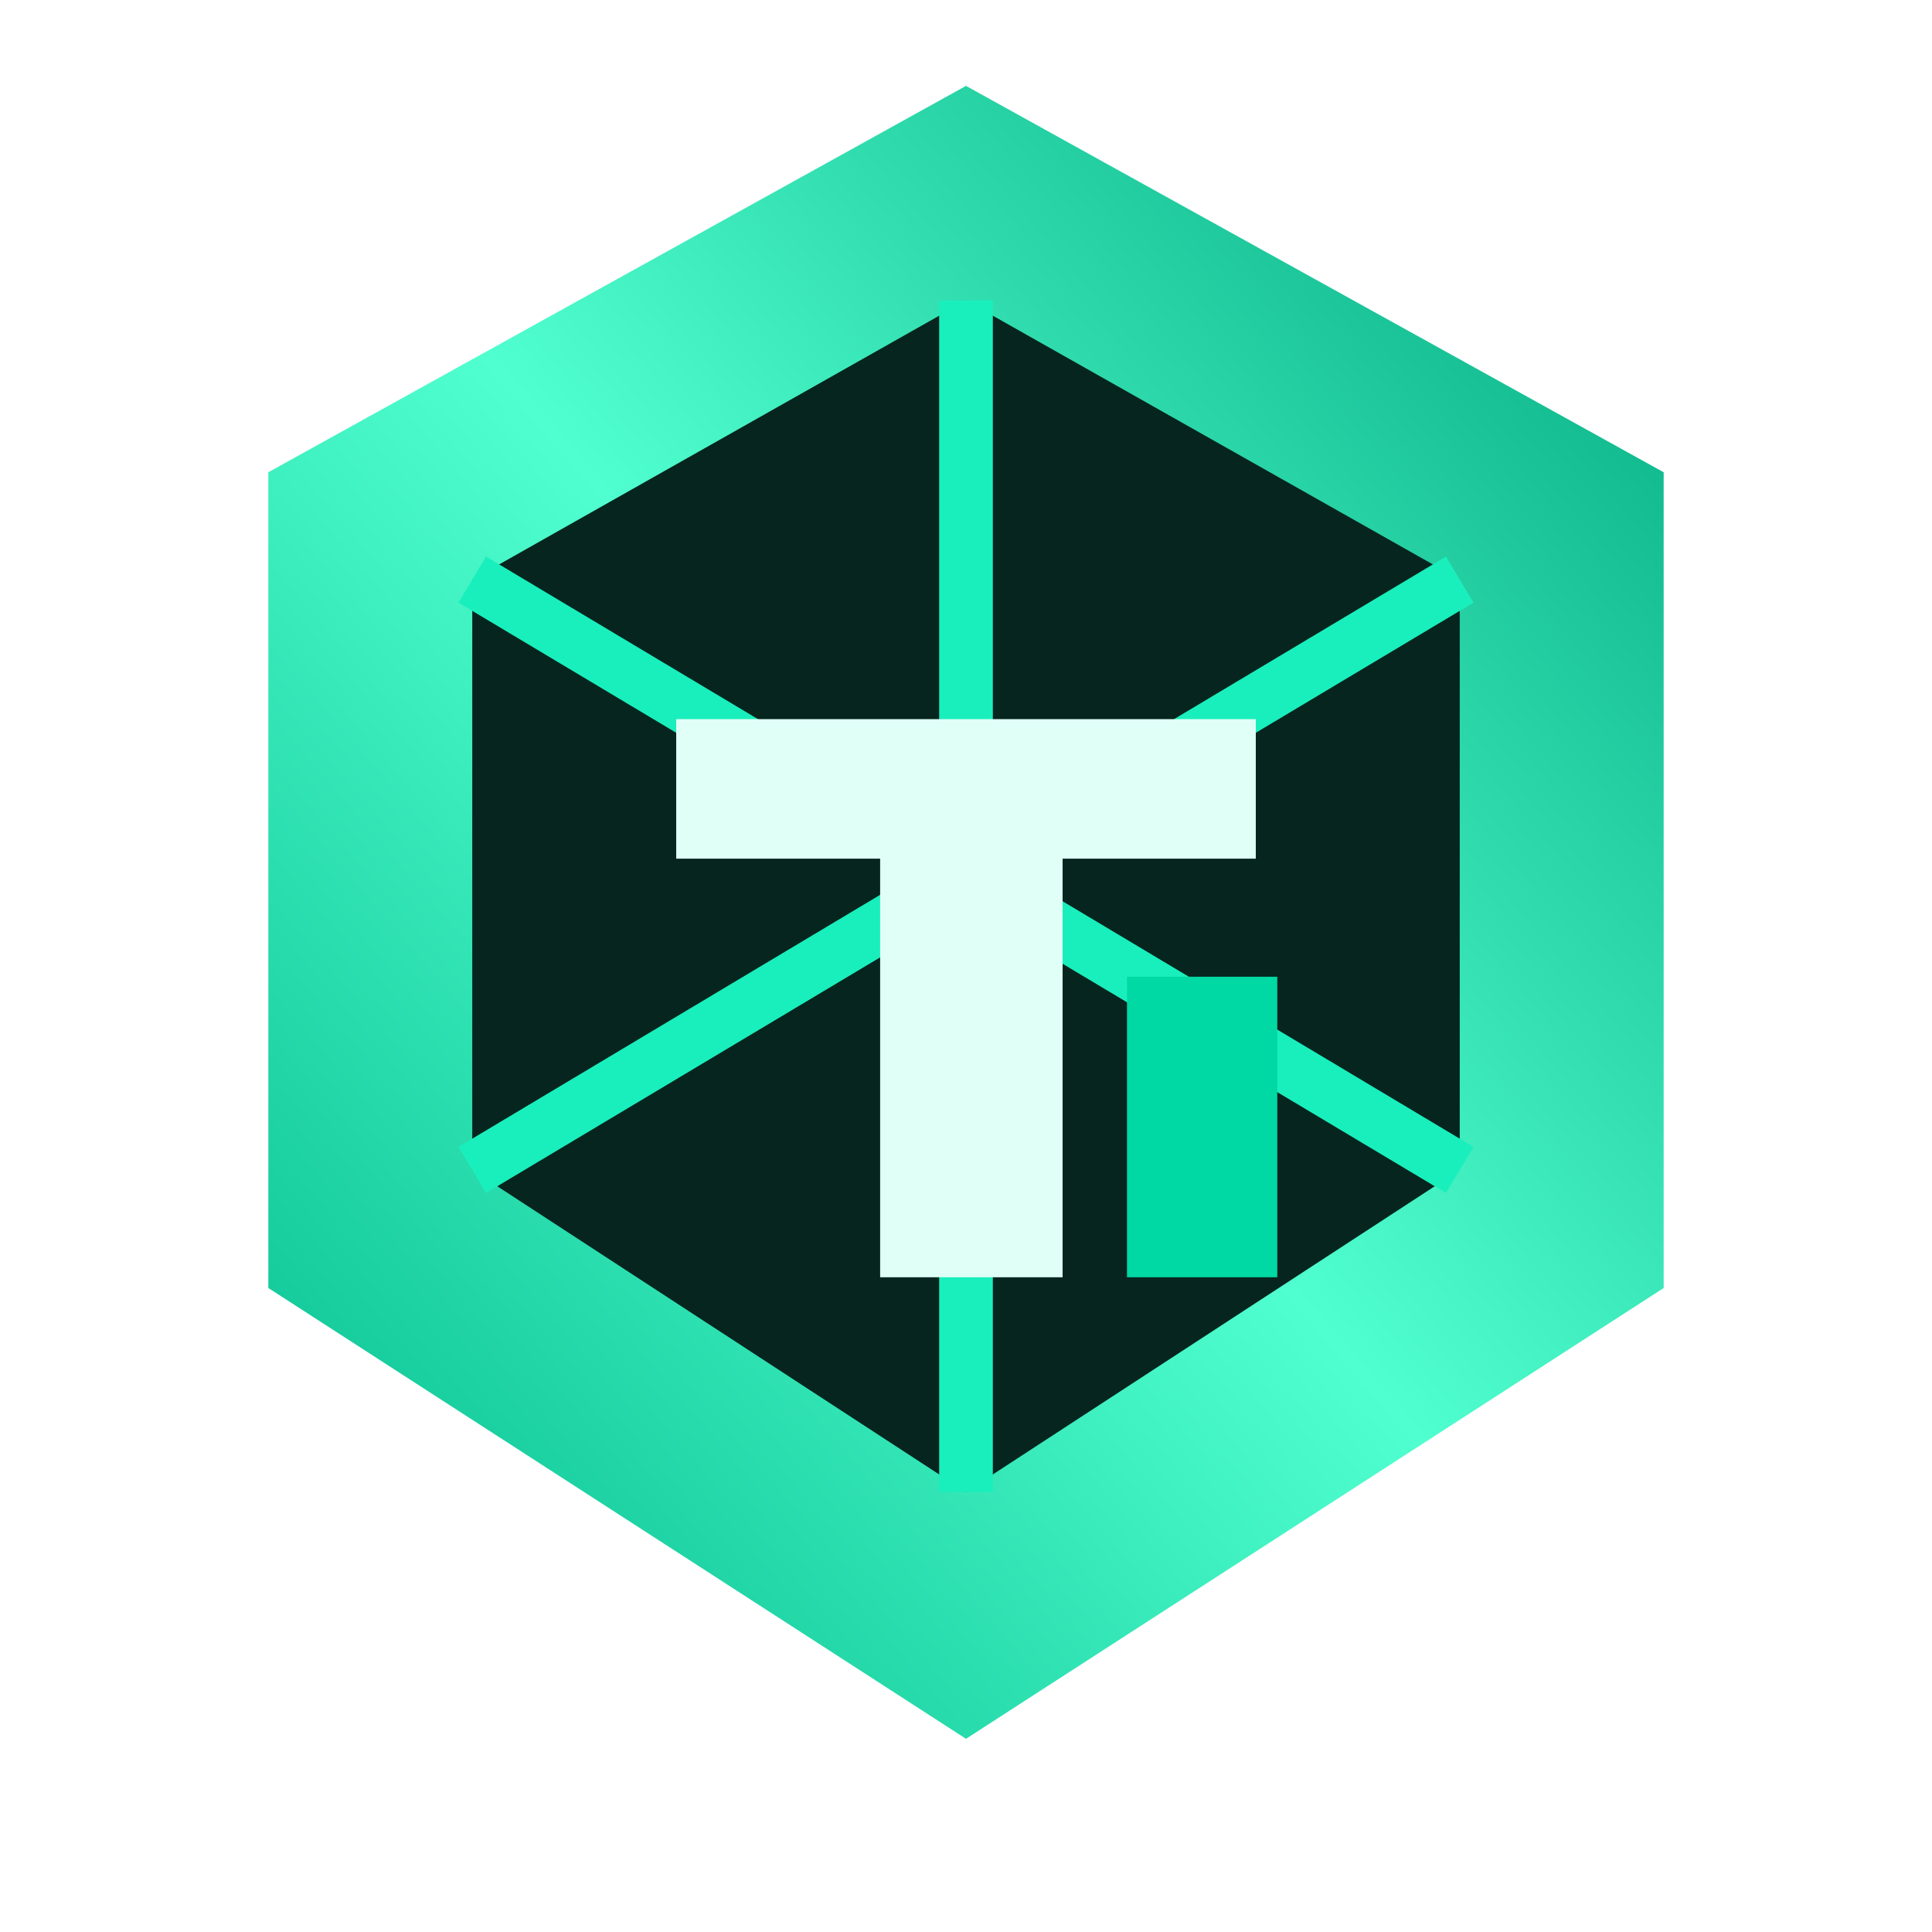
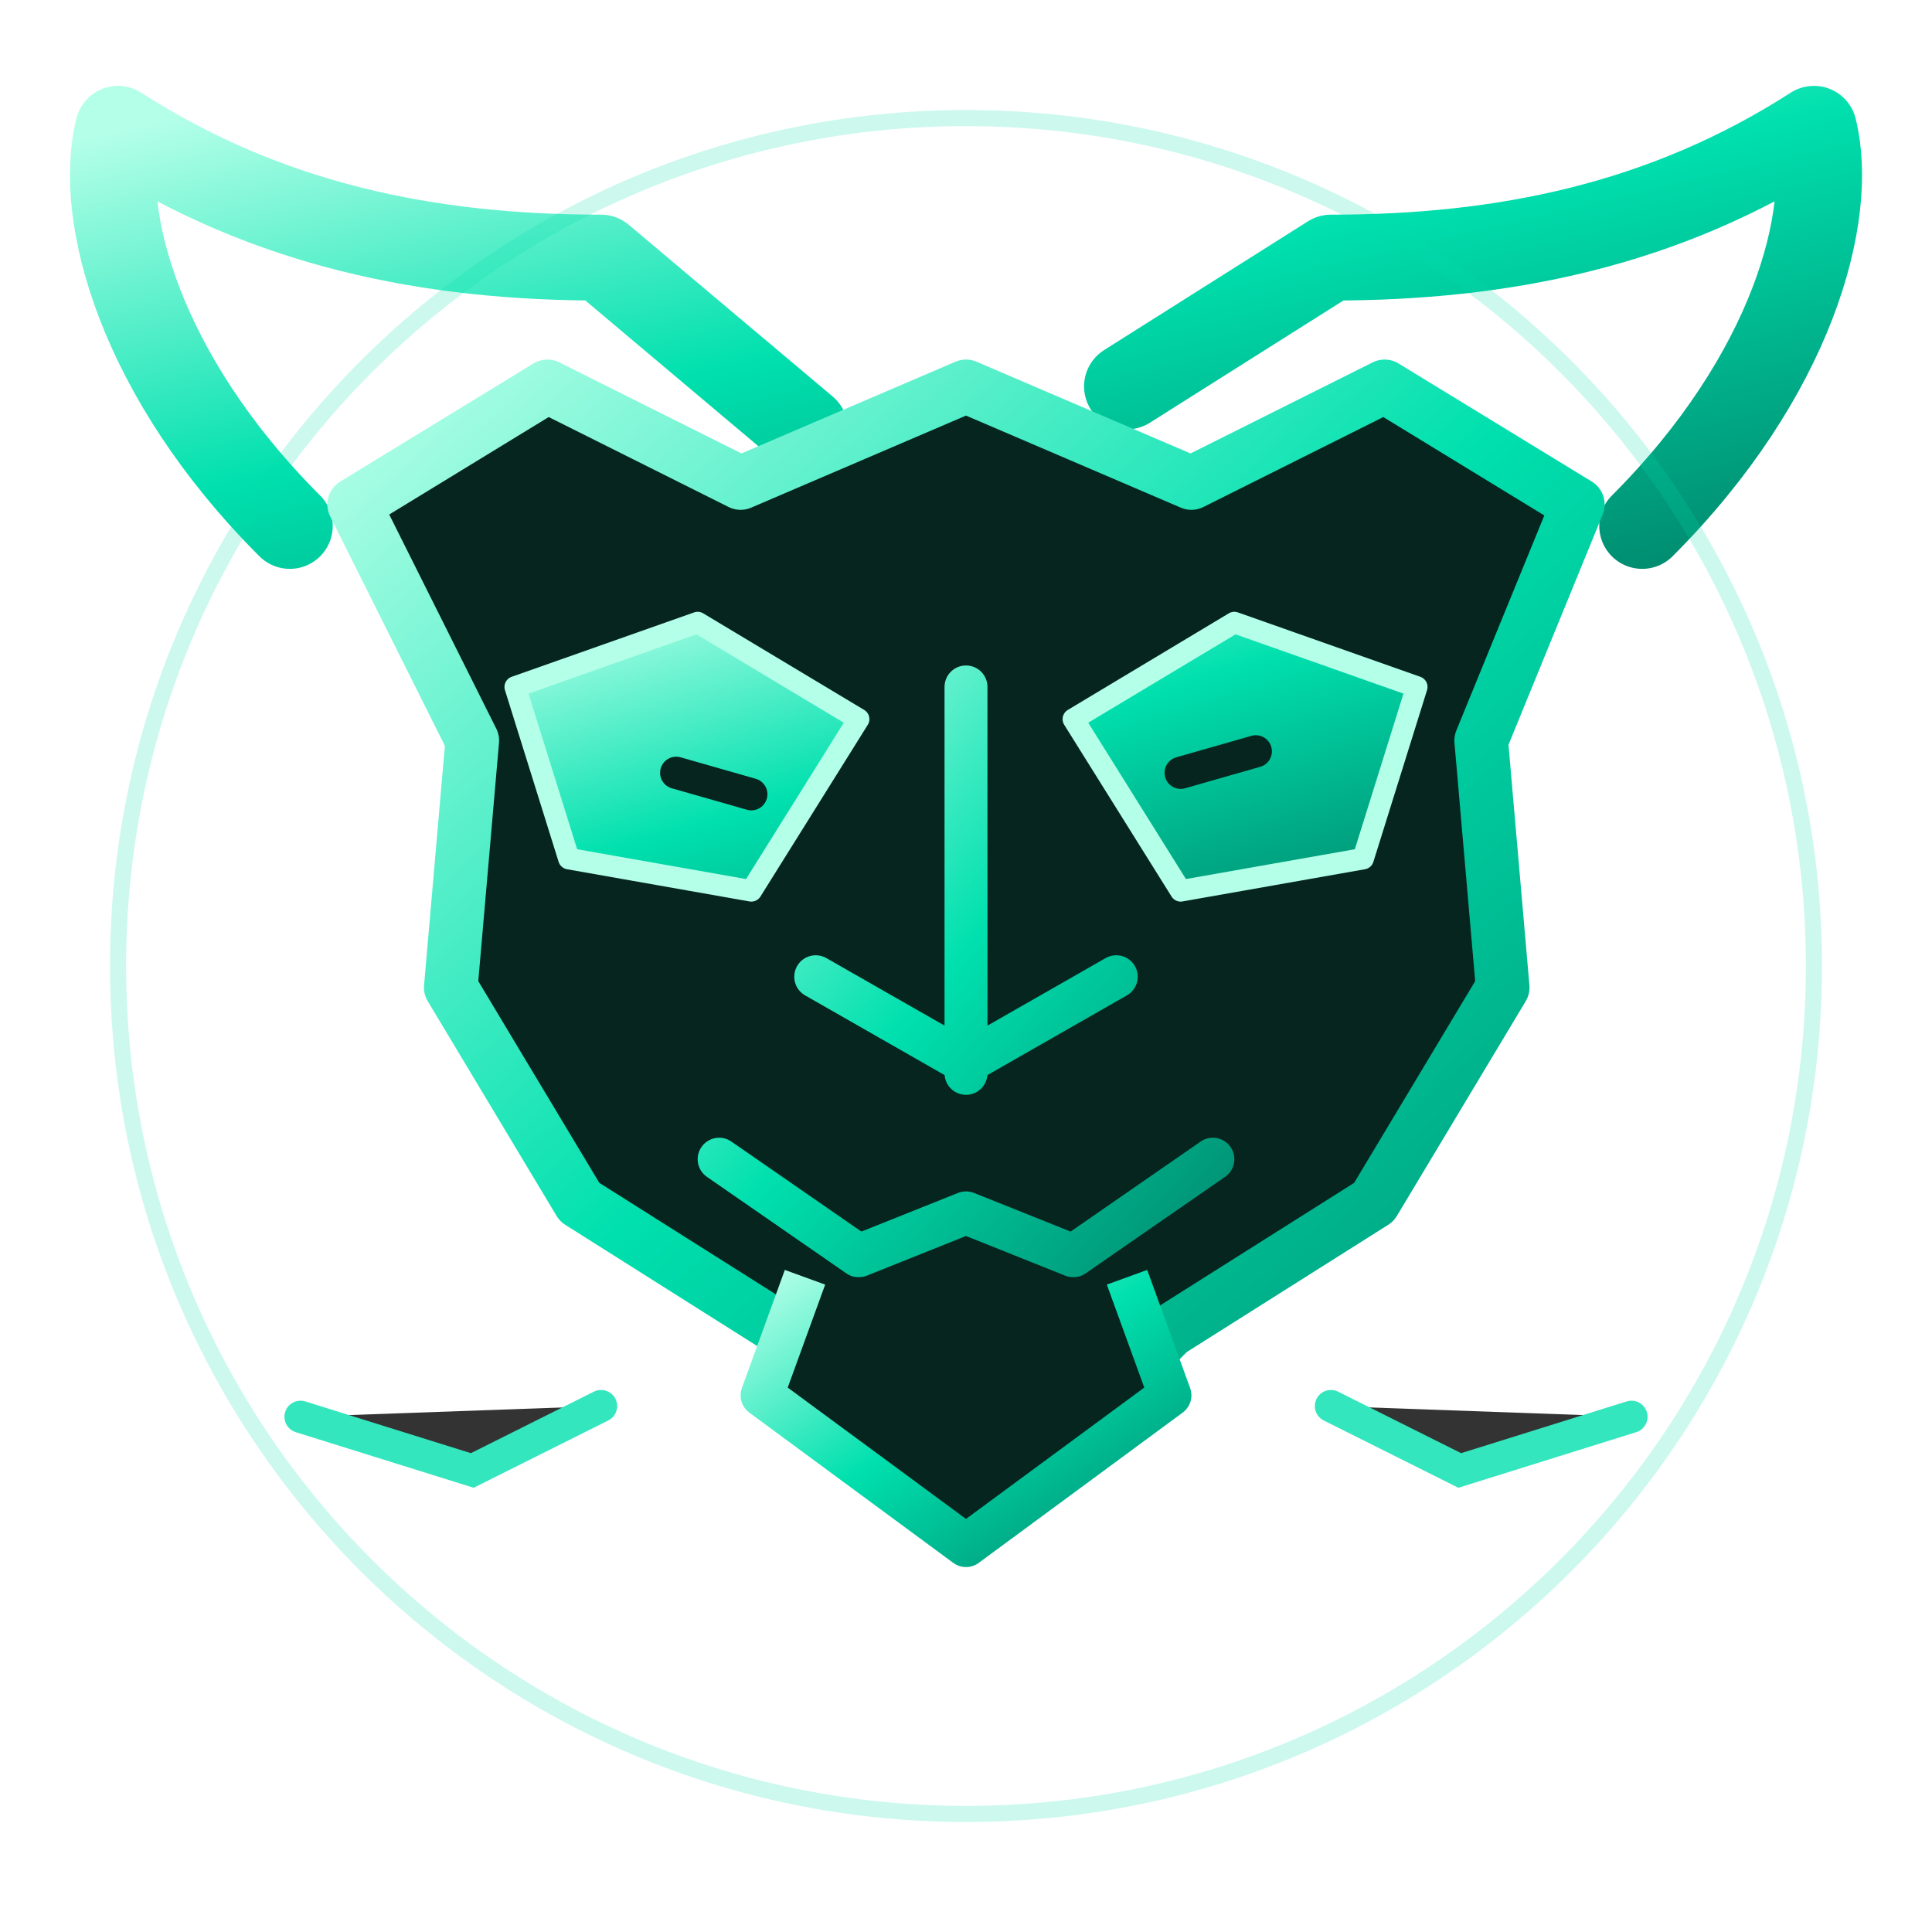
- <svg xmlns="http://www.w3.org/2000/svg" viewBox="0 0 180 180">
+ <svg xmlns="http://www.w3.org/2000/svg" viewBox="0 0 180 180" role="img" aria-labelledby="title desc">
  <defs>
-     <linearGradient id="g" x1="0" y1="1" x2="1" y2="0">
-       <stop stop-color="#00b889" />
-       <stop offset=".5" stop-color="#50ffcf" />
-       <stop offset="1" stop-color="#00a77d" />
+     <linearGradient id="bull" x1="0" y1="0" x2="1" y2="1">
+       <stop stop-color="#b4ffe8" />
+       <stop offset=".48" stop-color="#00e0ae" />
+       <stop offset="1" stop-color="#008e71" />
    </linearGradient>
  </defs>
-   <path d="M90 8 155 44v76l-65 42-65-42V44z" fill="url(#g)" />
-   <path d="M90 28 136 54v55l-46 30-46-30V54z" fill="#06251f" />
-   <path d="M90 28v111M44 54l92 55M136 54l-92 55" stroke="#19efbc" stroke-width="5" />
-   <path d="M63 67h54v13H99v39H82V80H63z" fill="#e0fff6" />
-   <path d="M105 91h14v28h-14z" fill="#00d9a3" />
+   <path d="M27 49C13 35 9 20 11 12c14 9 29 12 45 12l19 16M153 49c14-14 18-29 16-37-14 9-29 12-45 12L105 36" fill="none" stroke="url(#bull)" stroke-width="8" stroke-linecap="round" stroke-linejoin="round" />
+   <path d="M33 47 51 36l18 9 21-9 21 9 18-9 18 11-9 22 2 23-12 20-19 12-18 18-18-18-19-12-12-20 2-23z" fill="#06251f" stroke="url(#bull)" stroke-width="5" stroke-linejoin="round" />
+   <path d="M48 64 65 58l15 9-10 16-17-3zM132 64l-17-6-15 9 10 16 17-3z" fill="url(#bull)" stroke="#b4ffe8" stroke-width="2" stroke-linejoin="round" />
+   <path d="M63 72l7 2M110 72l7-2" stroke="#06251f" stroke-width="3" stroke-linecap="round" />
+   <path d="M90 64v36M76 91l14 8 14-8M67 108l13 9 10-4 10 4 13-9" fill="none" stroke="url(#bull)" stroke-width="4" stroke-linecap="round" stroke-linejoin="round" />
+   <path d="M75 119l-4 11 19 14 19-14-4-11" fill="#06251f" stroke="url(#bull)" stroke-width="4" stroke-linejoin="round" />
+   <path d="M28 132l16 5 12-6M152 132l-16 5-12-6" stroke="#00e0ae" stroke-width="3" stroke-linecap="round" opacity=".8" />
+   <circle cx="90" cy="90" r="79" fill="none" stroke="#00e0ae" stroke-opacity=".2" stroke-width="1.5" />
</svg>
